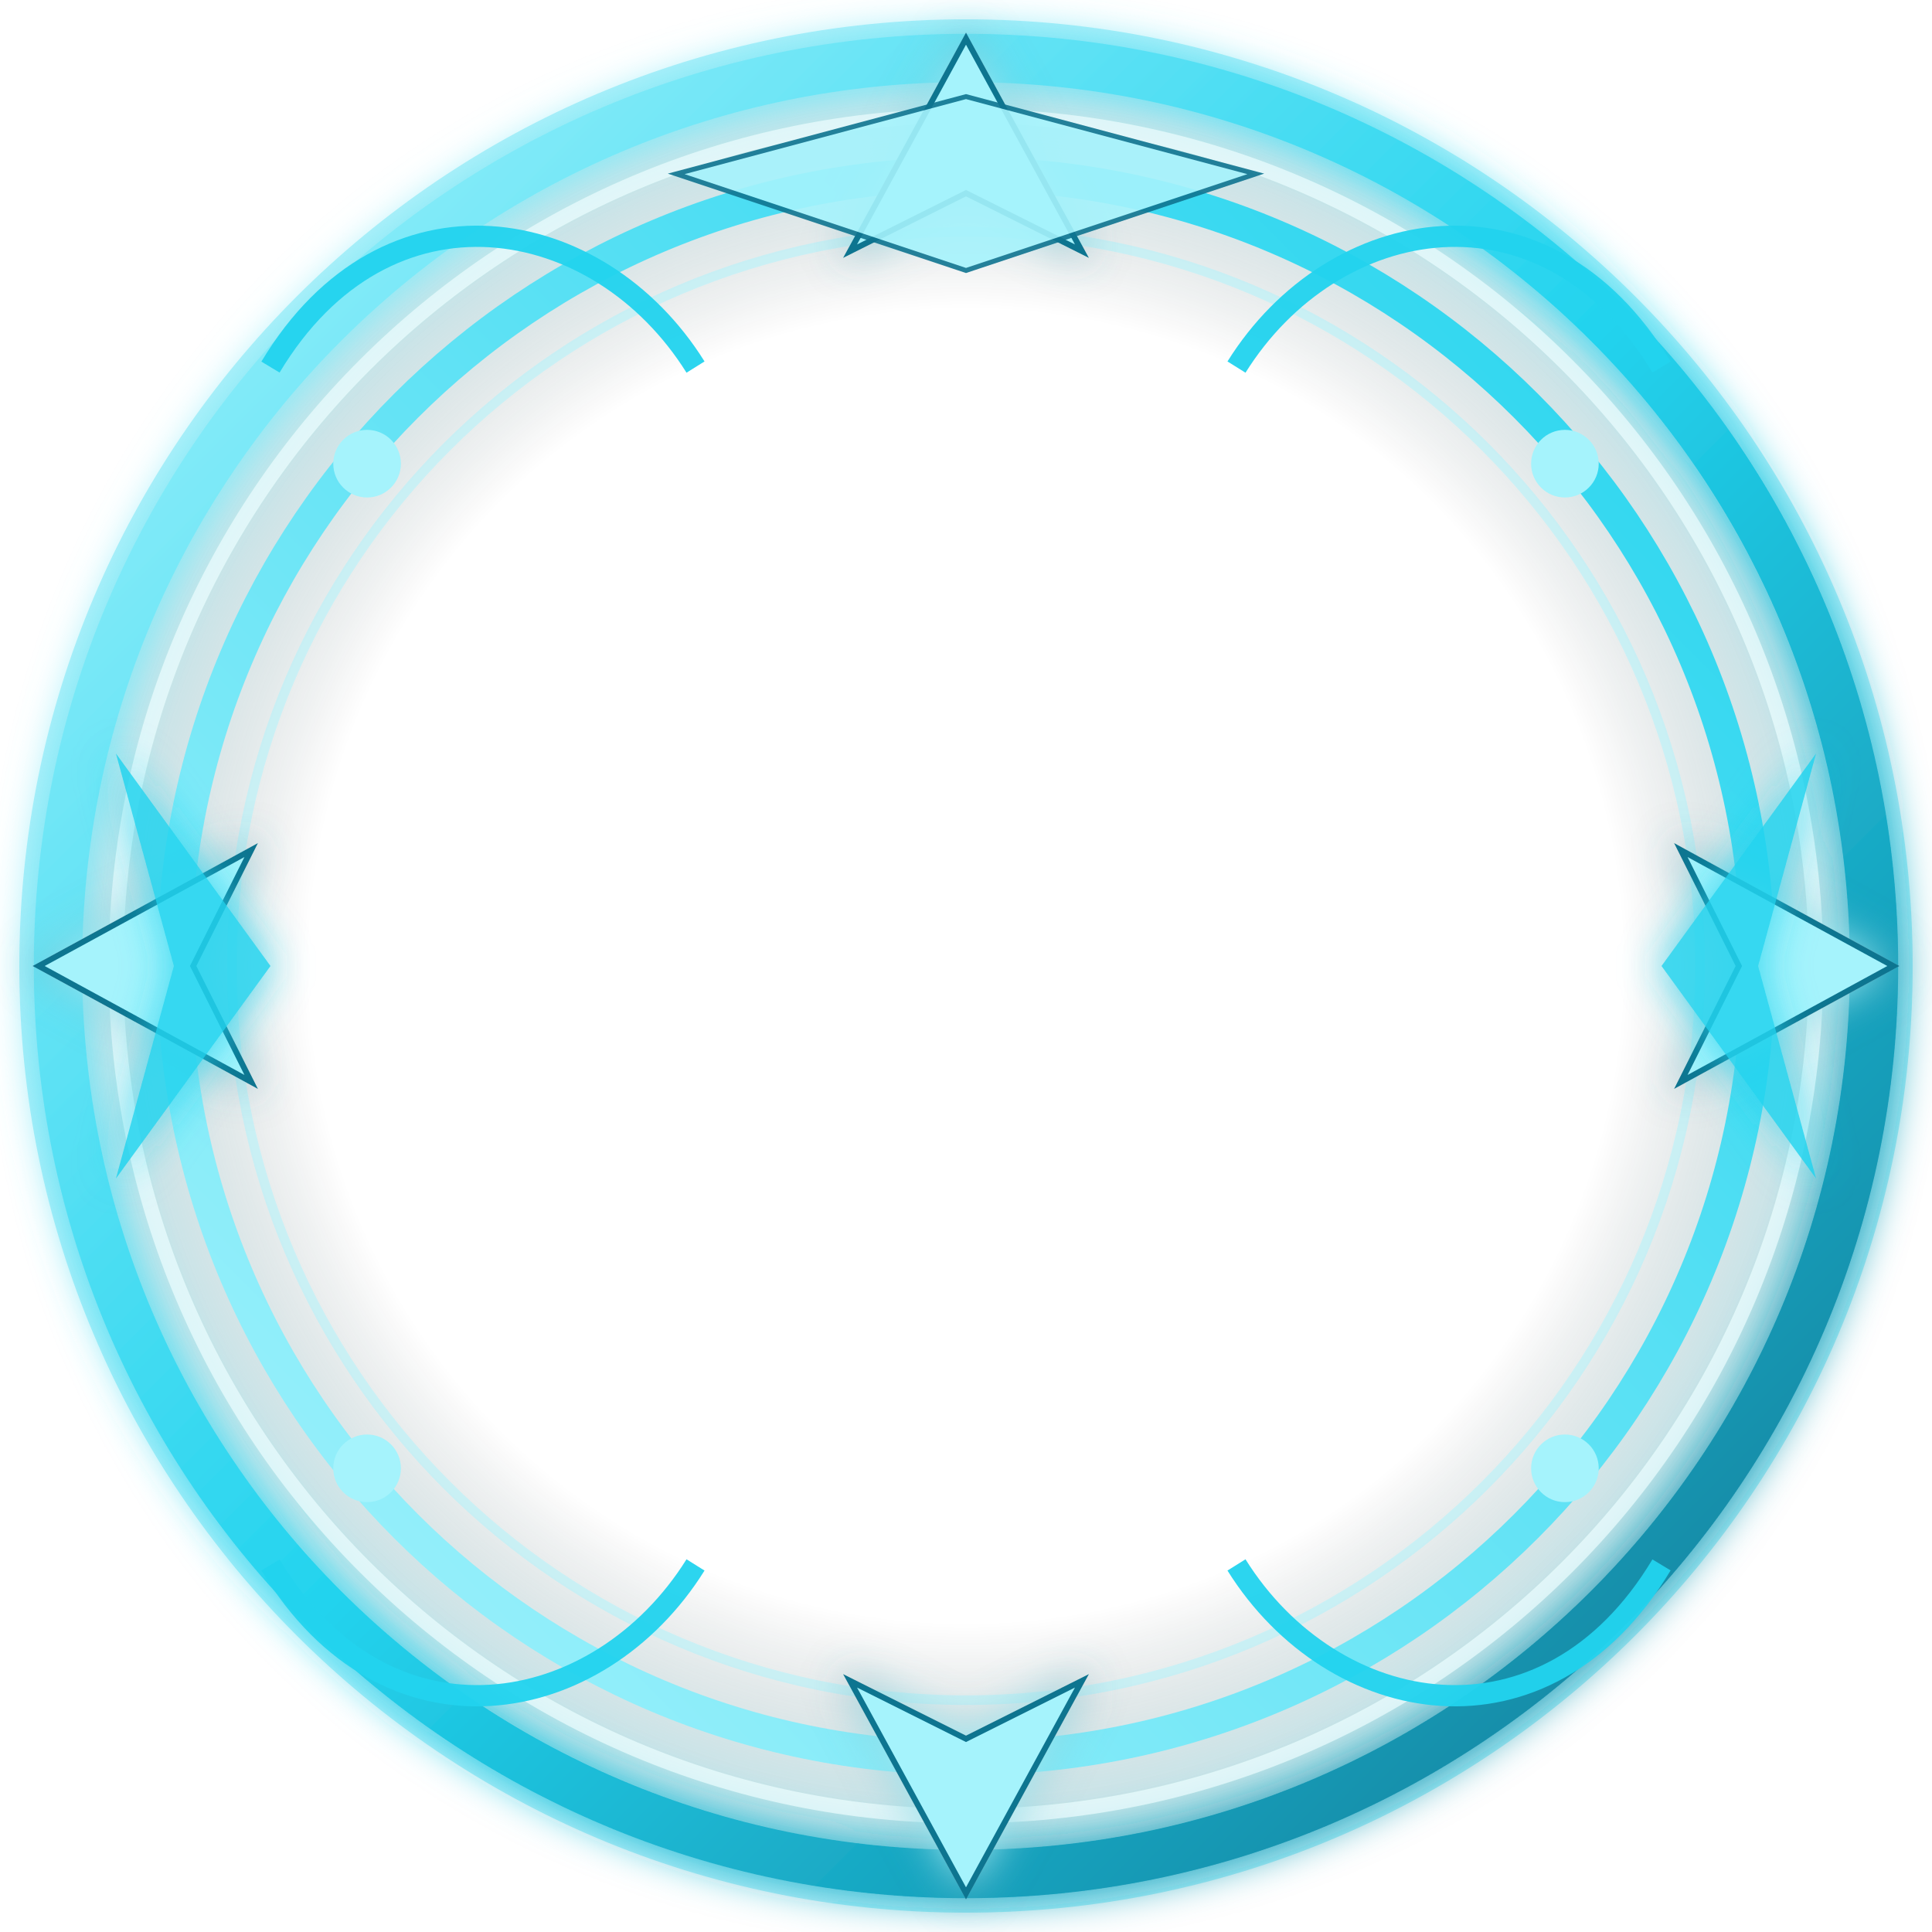
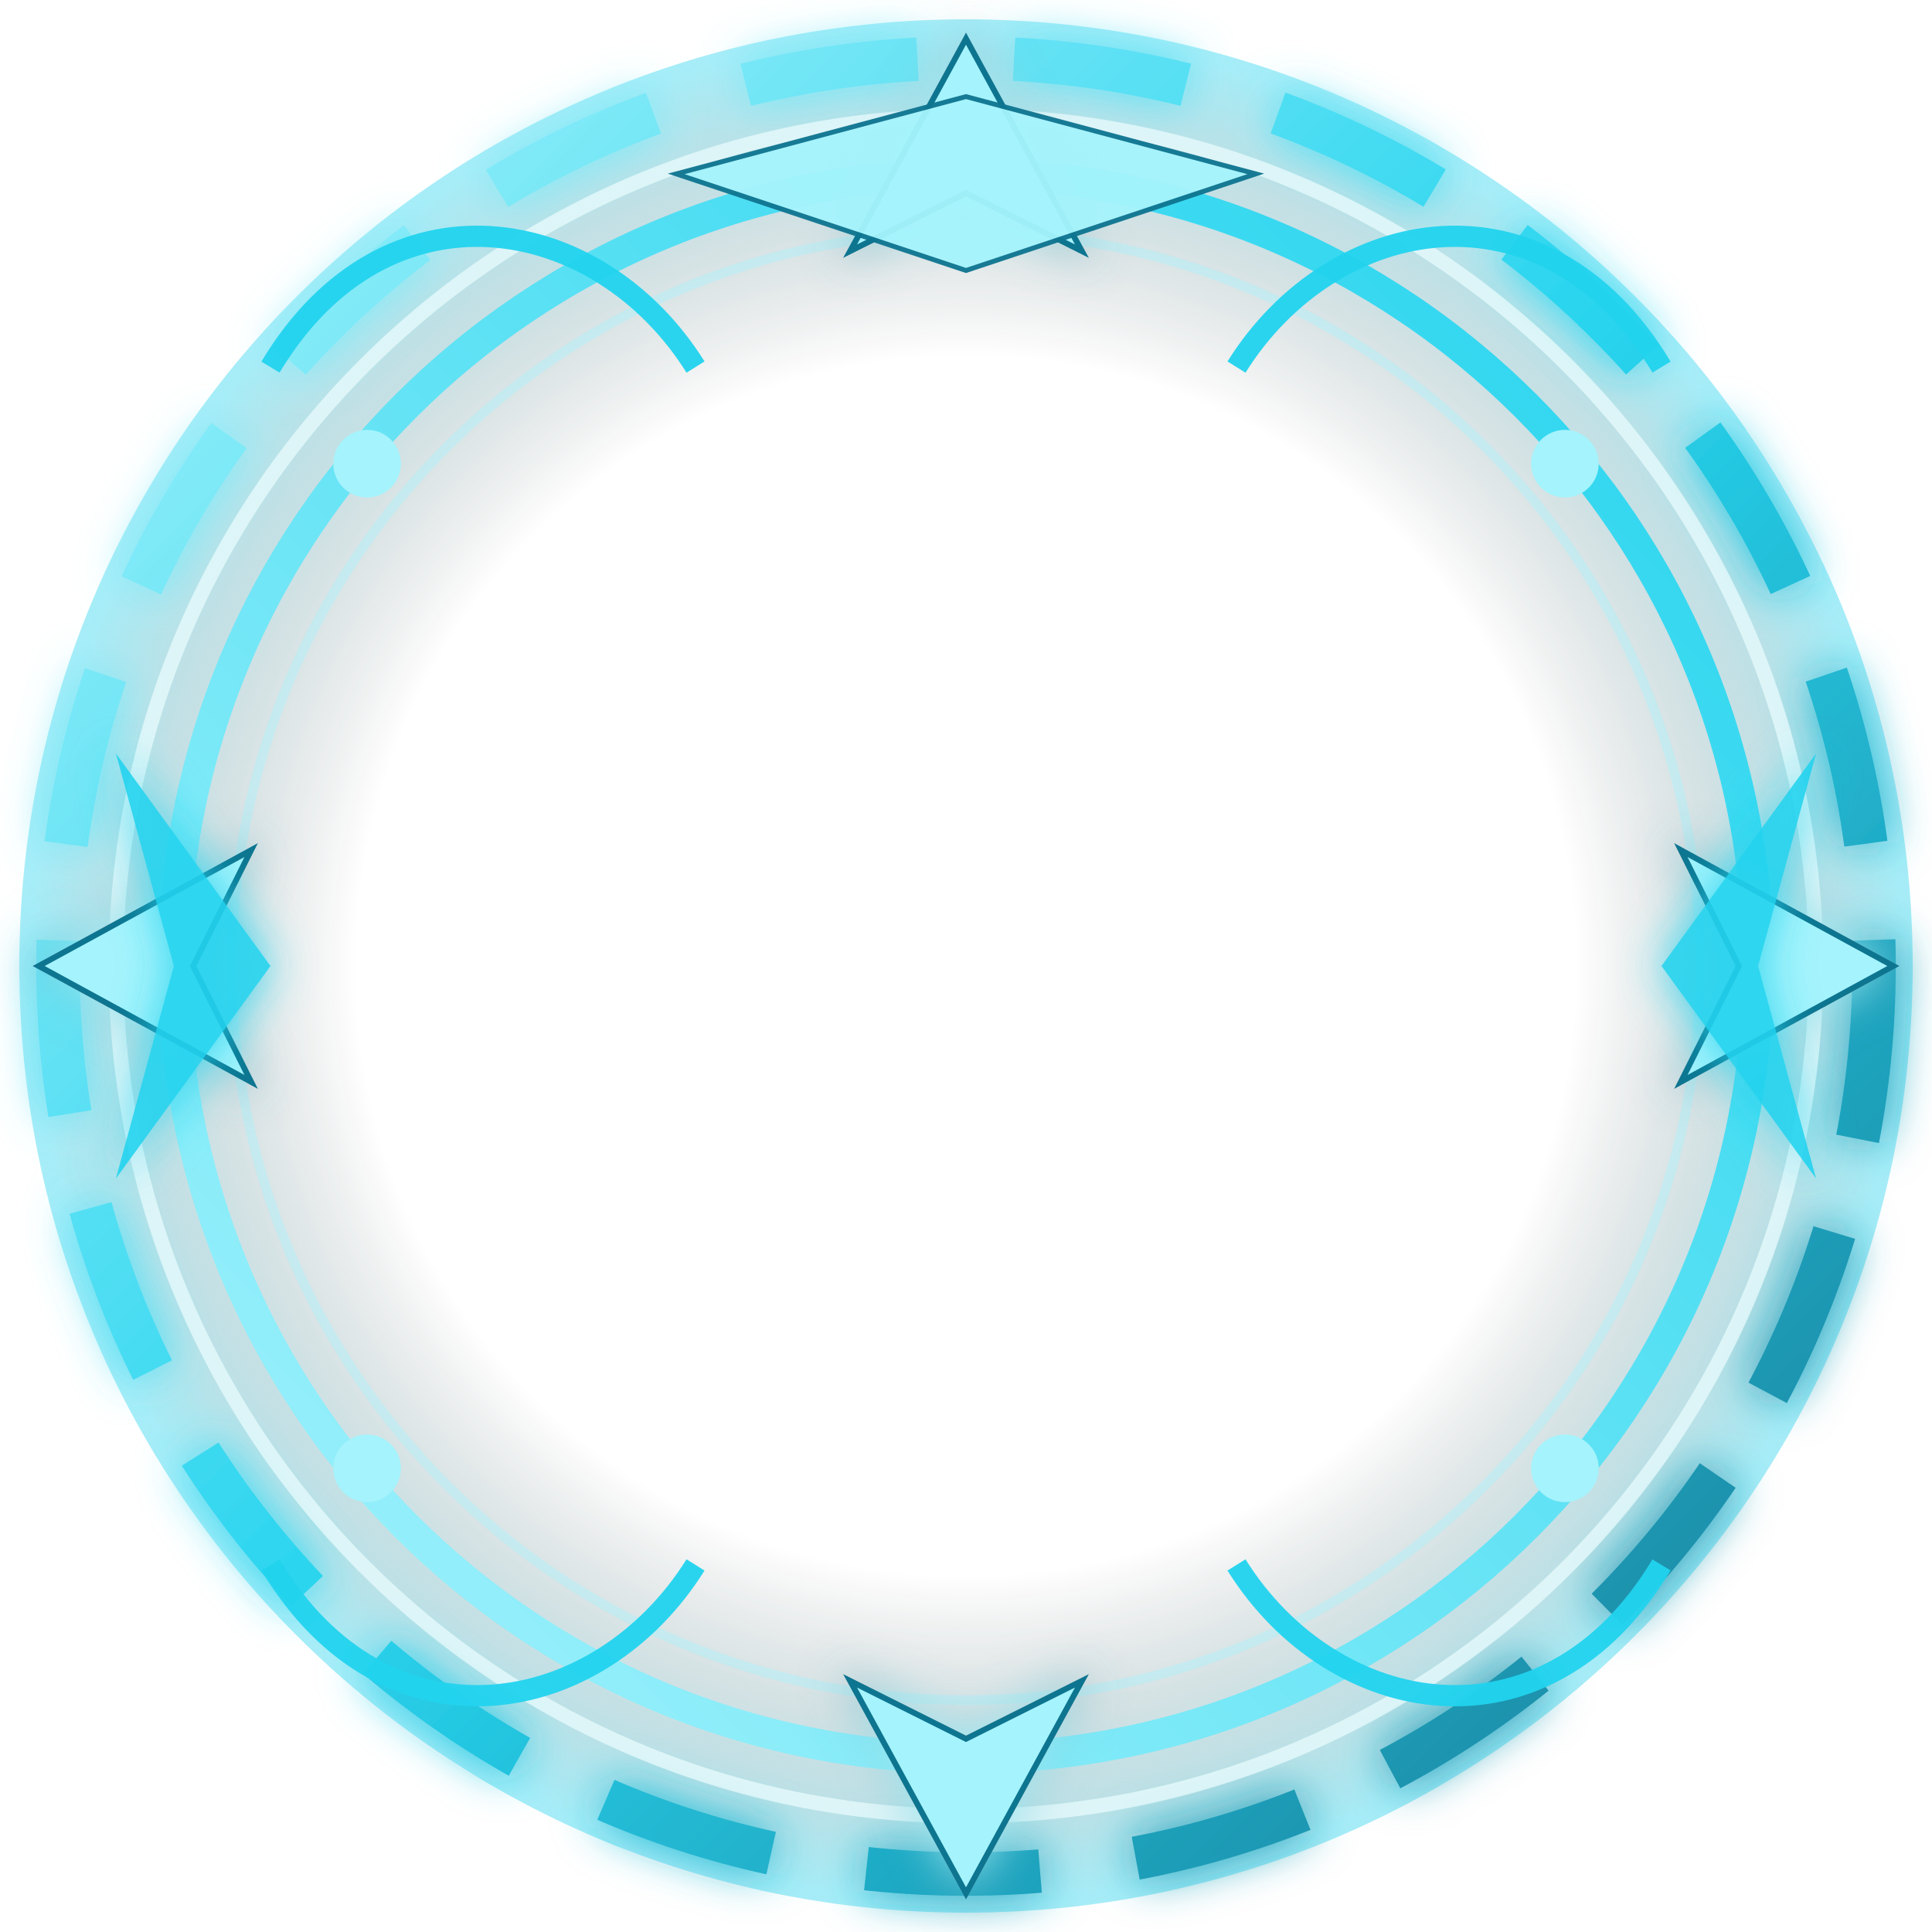
<svg xmlns="http://www.w3.org/2000/svg" viewBox="0 0 200 200" fill="none">
  <defs>
    <linearGradient id="a-ice" x1="0" y1="0" x2="1" y2="1">
-       <stop offset="0%" stop-color="#A5F3FC" />
+       <stop offset="0%" stop-color="#A5F3FC">
+         <animate attributeName="stop-color" values="#A5F3FC;#22D3EE;#A5F3FC" dur="3s" repeatCount="indefinite" />
+       </stop>
      <stop offset="50%" stop-color="#22D3EE" />
-       <stop offset="100%" stop-color="#0E7490" />
+       <stop offset="100%" stop-color="#0E7490">
+         <animate attributeName="stop-color" values="#0E7490;#A5F3FC;#0E7490" dur="3s" repeatCount="indefinite" />
+       </stop>
    </linearGradient>
    <linearGradient id="b-ice" x1="1" y1="0" x2="0" y2="1">
      <stop offset="0%" stop-color="#22D3EE" />
      <stop offset="100%" stop-color="#A5F3FC" />
    </linearGradient>
    <radialGradient id="r-ice" cx="50%" cy="50%" r="50%">
-       <stop offset="70%" stop-color="transparent" />
-       <stop offset="100%" stop-color="#22D3EE" stop-opacity="0.35" />
+       <stop offset="65%" stop-color="transparent" />
+       <stop offset="100%" stop-color="#22D3EE" stop-opacity="0.4">
+         <animate attributeName="stop-opacity" values="0.25;0.55;0.25" dur="2.2s" repeatCount="indefinite" />
+       </stop>
    </radialGradient>
-     <filter id="gl-ice" x="-25%" y="-25%" width="150%" height="150%">
-       <feGaussianBlur stdDeviation="2.2" result="b" />
+     <filter id="gl-ice" x="-30%" y="-30%" width="160%" height="160%">
+       <feGaussianBlur stdDeviation="2.4" result="b" />
      <feMerge>
        <feMergeNode in="b" />
        <feMergeNode in="SourceGraphic" />
      </feMerge>
    </filter>
  </defs>
  <circle cx="100" cy="100" r="98" fill="url(#r-ice)" />
-   <circle cx="100" cy="100" r="94" stroke="url(#a-ice)" stroke-width="5" filter="url(#gl-ice)" />
+   <g>
+     <animateTransform attributeName="transform" type="rotate" from="0 100 100" to="360 100 100" dur="12s" repeatCount="indefinite" />
+     <circle cx="100" cy="100" r="94" stroke="url(#a-ice)" stroke-width="4.5" stroke-dasharray="18 10" fill="none" filter="url(#gl-ice)" opacity="0.95" />
+   </g>
  <circle cx="100" cy="100" r="88" stroke="#ECFEFF" stroke-width="1.5" opacity="0.7" />
-   <circle cx="100" cy="100" r="82" stroke="url(#b-ice)" stroke-width="3.5" />
-   <circle cx="100" cy="100" r="76" stroke="#A5F3FC" stroke-width="1" opacity="0.45" />
-   <g filter="url(#gl-ice)" fill="#A5F3FC" stroke="#0E7490" stroke-width="0.6">
-     <path d="M100 4 L112 26 L100 20 L88 26 Z" />
-     <path d="M100 196 L112 174 L100 180 L88 174 Z" />
-     <path d="M4 100 L26 112 L20 100 L26 88 Z" />
-     <path d="M196 100 L174 112 L180 100 L174 88 Z" />
+   <circle cx="100" cy="100" r="82" stroke="url(#b-ice)" stroke-width="3.2" fill="none" />
+   <circle cx="100" cy="100" r="76" stroke="#A5F3FC" stroke-width="1" opacity="0.4" />
+   <g filter="url(#gl-ice)">
+     <animateTransform attributeName="transform" type="rotate" from="360 100 100" to="0 100 100" dur="18s" repeatCount="indefinite" />
+     <g fill="#A5F3FC" stroke="#0E7490" stroke-width="0.6">
+       <path d="M100 4 L112 26 L100 20 L88 26 Z" />
+       <path d="M100 196 L112 174 L100 180 L88 174 Z" />
+       <path d="M4 100 L26 112 L20 100 L26 88 Z" />
+       <path d="M196 100 L174 112 L180 100 L174 88 Z" />
+     </g>
  </g>
  <g stroke="#22D3EE" stroke-width="2.2" fill="none" opacity="0.95">
    <path d="M28 38 C40 18 62 22 72 38" />
    <path d="M172 38 C160 18 138 22 128 38" />
    <path d="M28 162 C40 182 62 178 72 162" />
    <path d="M172 162 C160 182 138 178 128 162" />
  </g>
  <g fill="#A5F3FC">
-     <circle cx="38" cy="48" r="3.5" />
-     <circle cx="162" cy="48" r="3.5" />
-     <circle cx="38" cy="152" r="3.5" />
-     <circle cx="162" cy="152" r="3.5" />
+     <circle cx="38" cy="48" r="3.5">
+       <animate attributeName="r" values="3;4.2;3" dur="1.8s" repeatCount="indefinite" />
+     </circle>
+     <circle cx="162" cy="48" r="3.5">
+       <animate attributeName="r" values="3;4.2;3" dur="1.8s" begin="0.4s" repeatCount="indefinite" />
+     </circle>
+     <circle cx="38" cy="152" r="3.5">
+       <animate attributeName="r" values="3;4.2;3" dur="1.8s" begin="0.8s" repeatCount="indefinite" />
+     </circle>
+     <circle cx="162" cy="152" r="3.5">
+       <animate attributeName="r" values="3;4.2;3" dur="1.8s" begin="1.2s" repeatCount="indefinite" />
+     </circle>
  </g>
-   <g fill="#22D3EE" opacity="0.85" filter="url(#gl-ice)">
+   <g fill="#22D3EE" opacity="0.9" filter="url(#gl-ice)">
    <path d="M12 78 L28 100 L12 122 L18 100 Z" />
    <path d="M188 78 L172 100 L188 122 L182 100 Z" />
  </g>
-   <path d="M70 18 L100 10 L130 18 L100 28 Z" fill="#A5F3FC" stroke="#0E7490" stroke-width="0.5" opacity="0.9" />
+   <path d="M70 18 L100 10 L130 18 L100 28 Z" fill="#A5F3FC" stroke="#0E7490" stroke-width="0.5" opacity="0.95">
+     <animate attributeName="opacity" values="0.7;1;0.7" dur="2s" repeatCount="indefinite" />
+   </path>
</svg>
